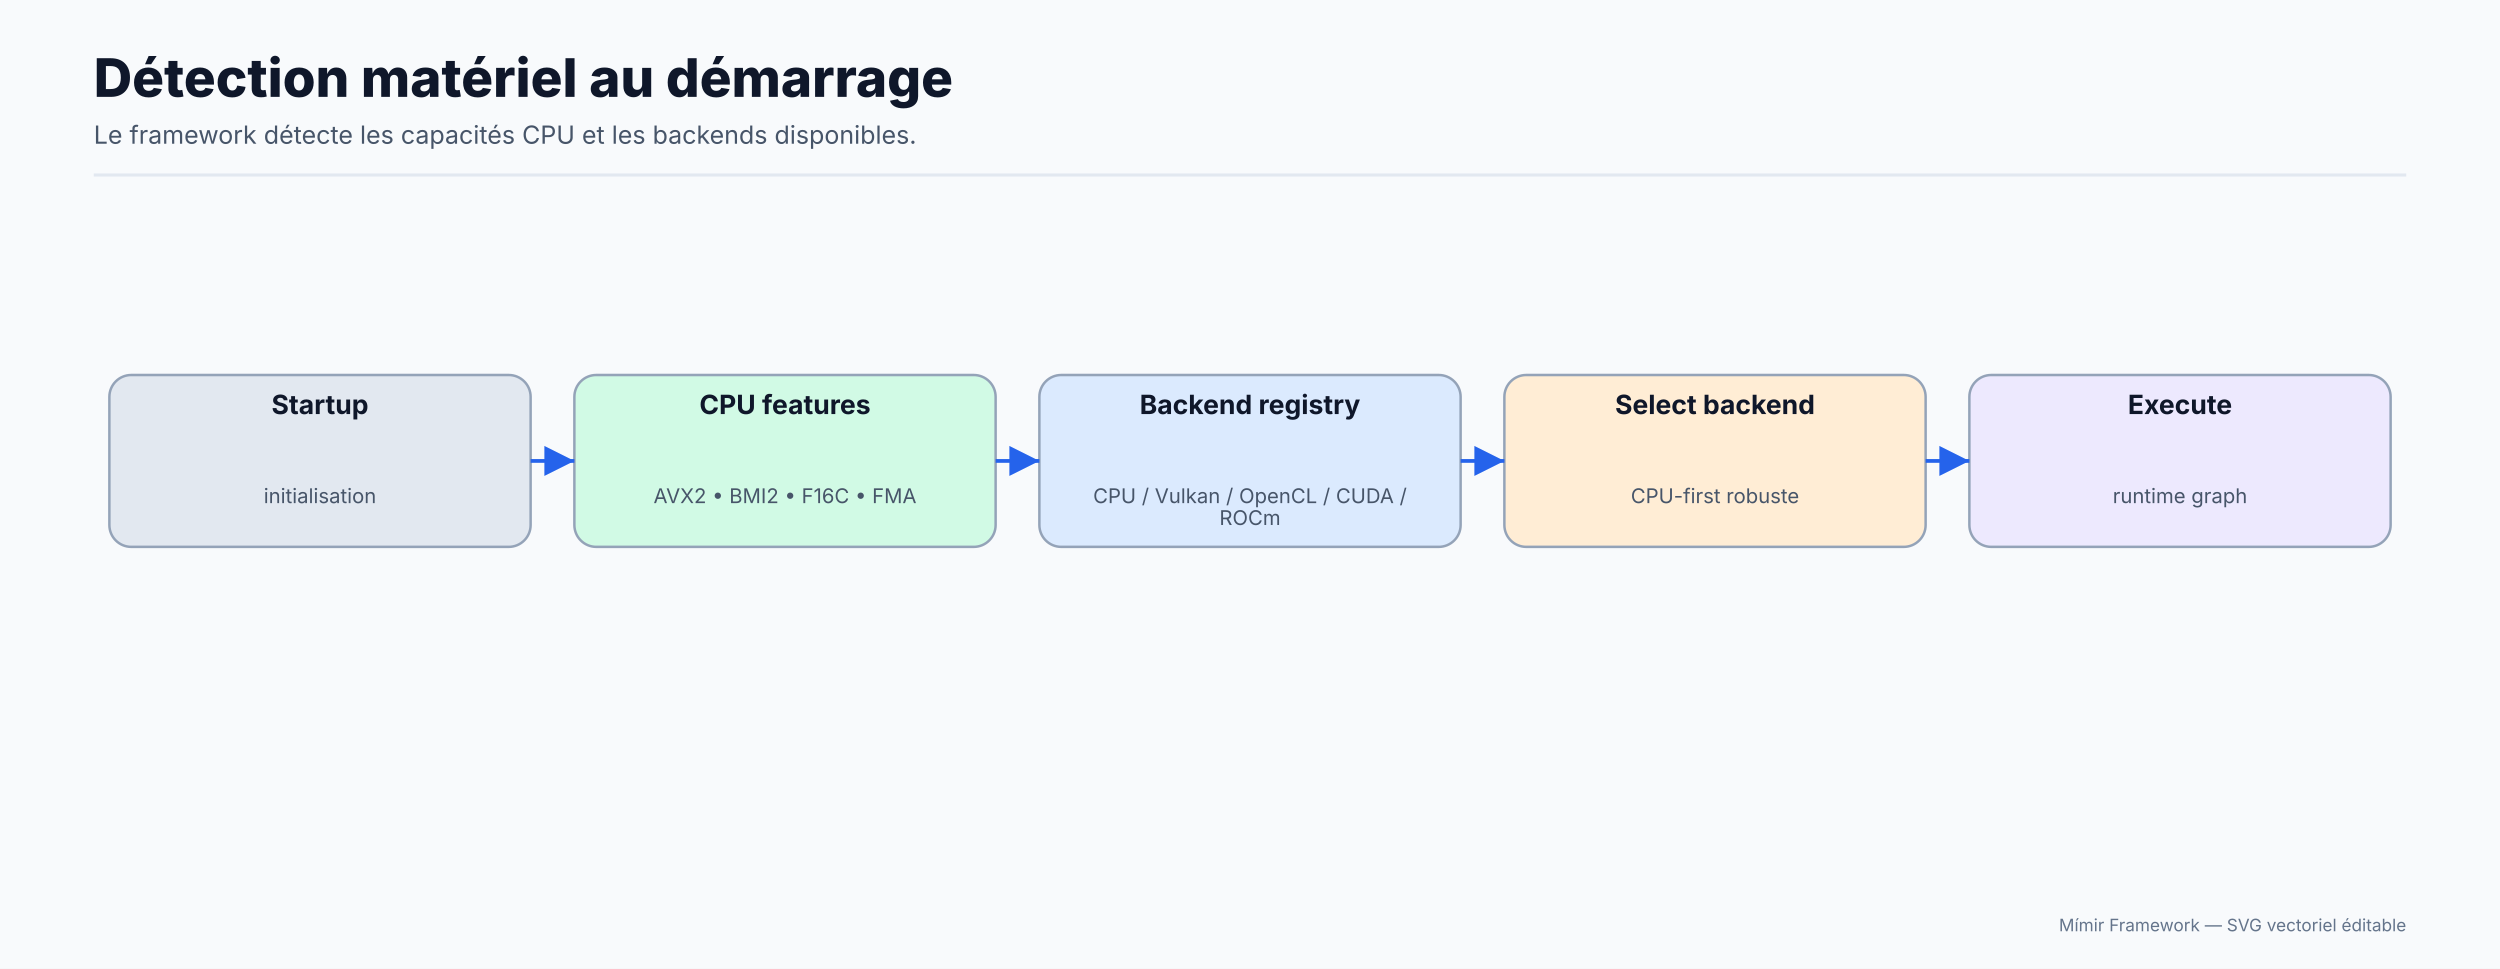
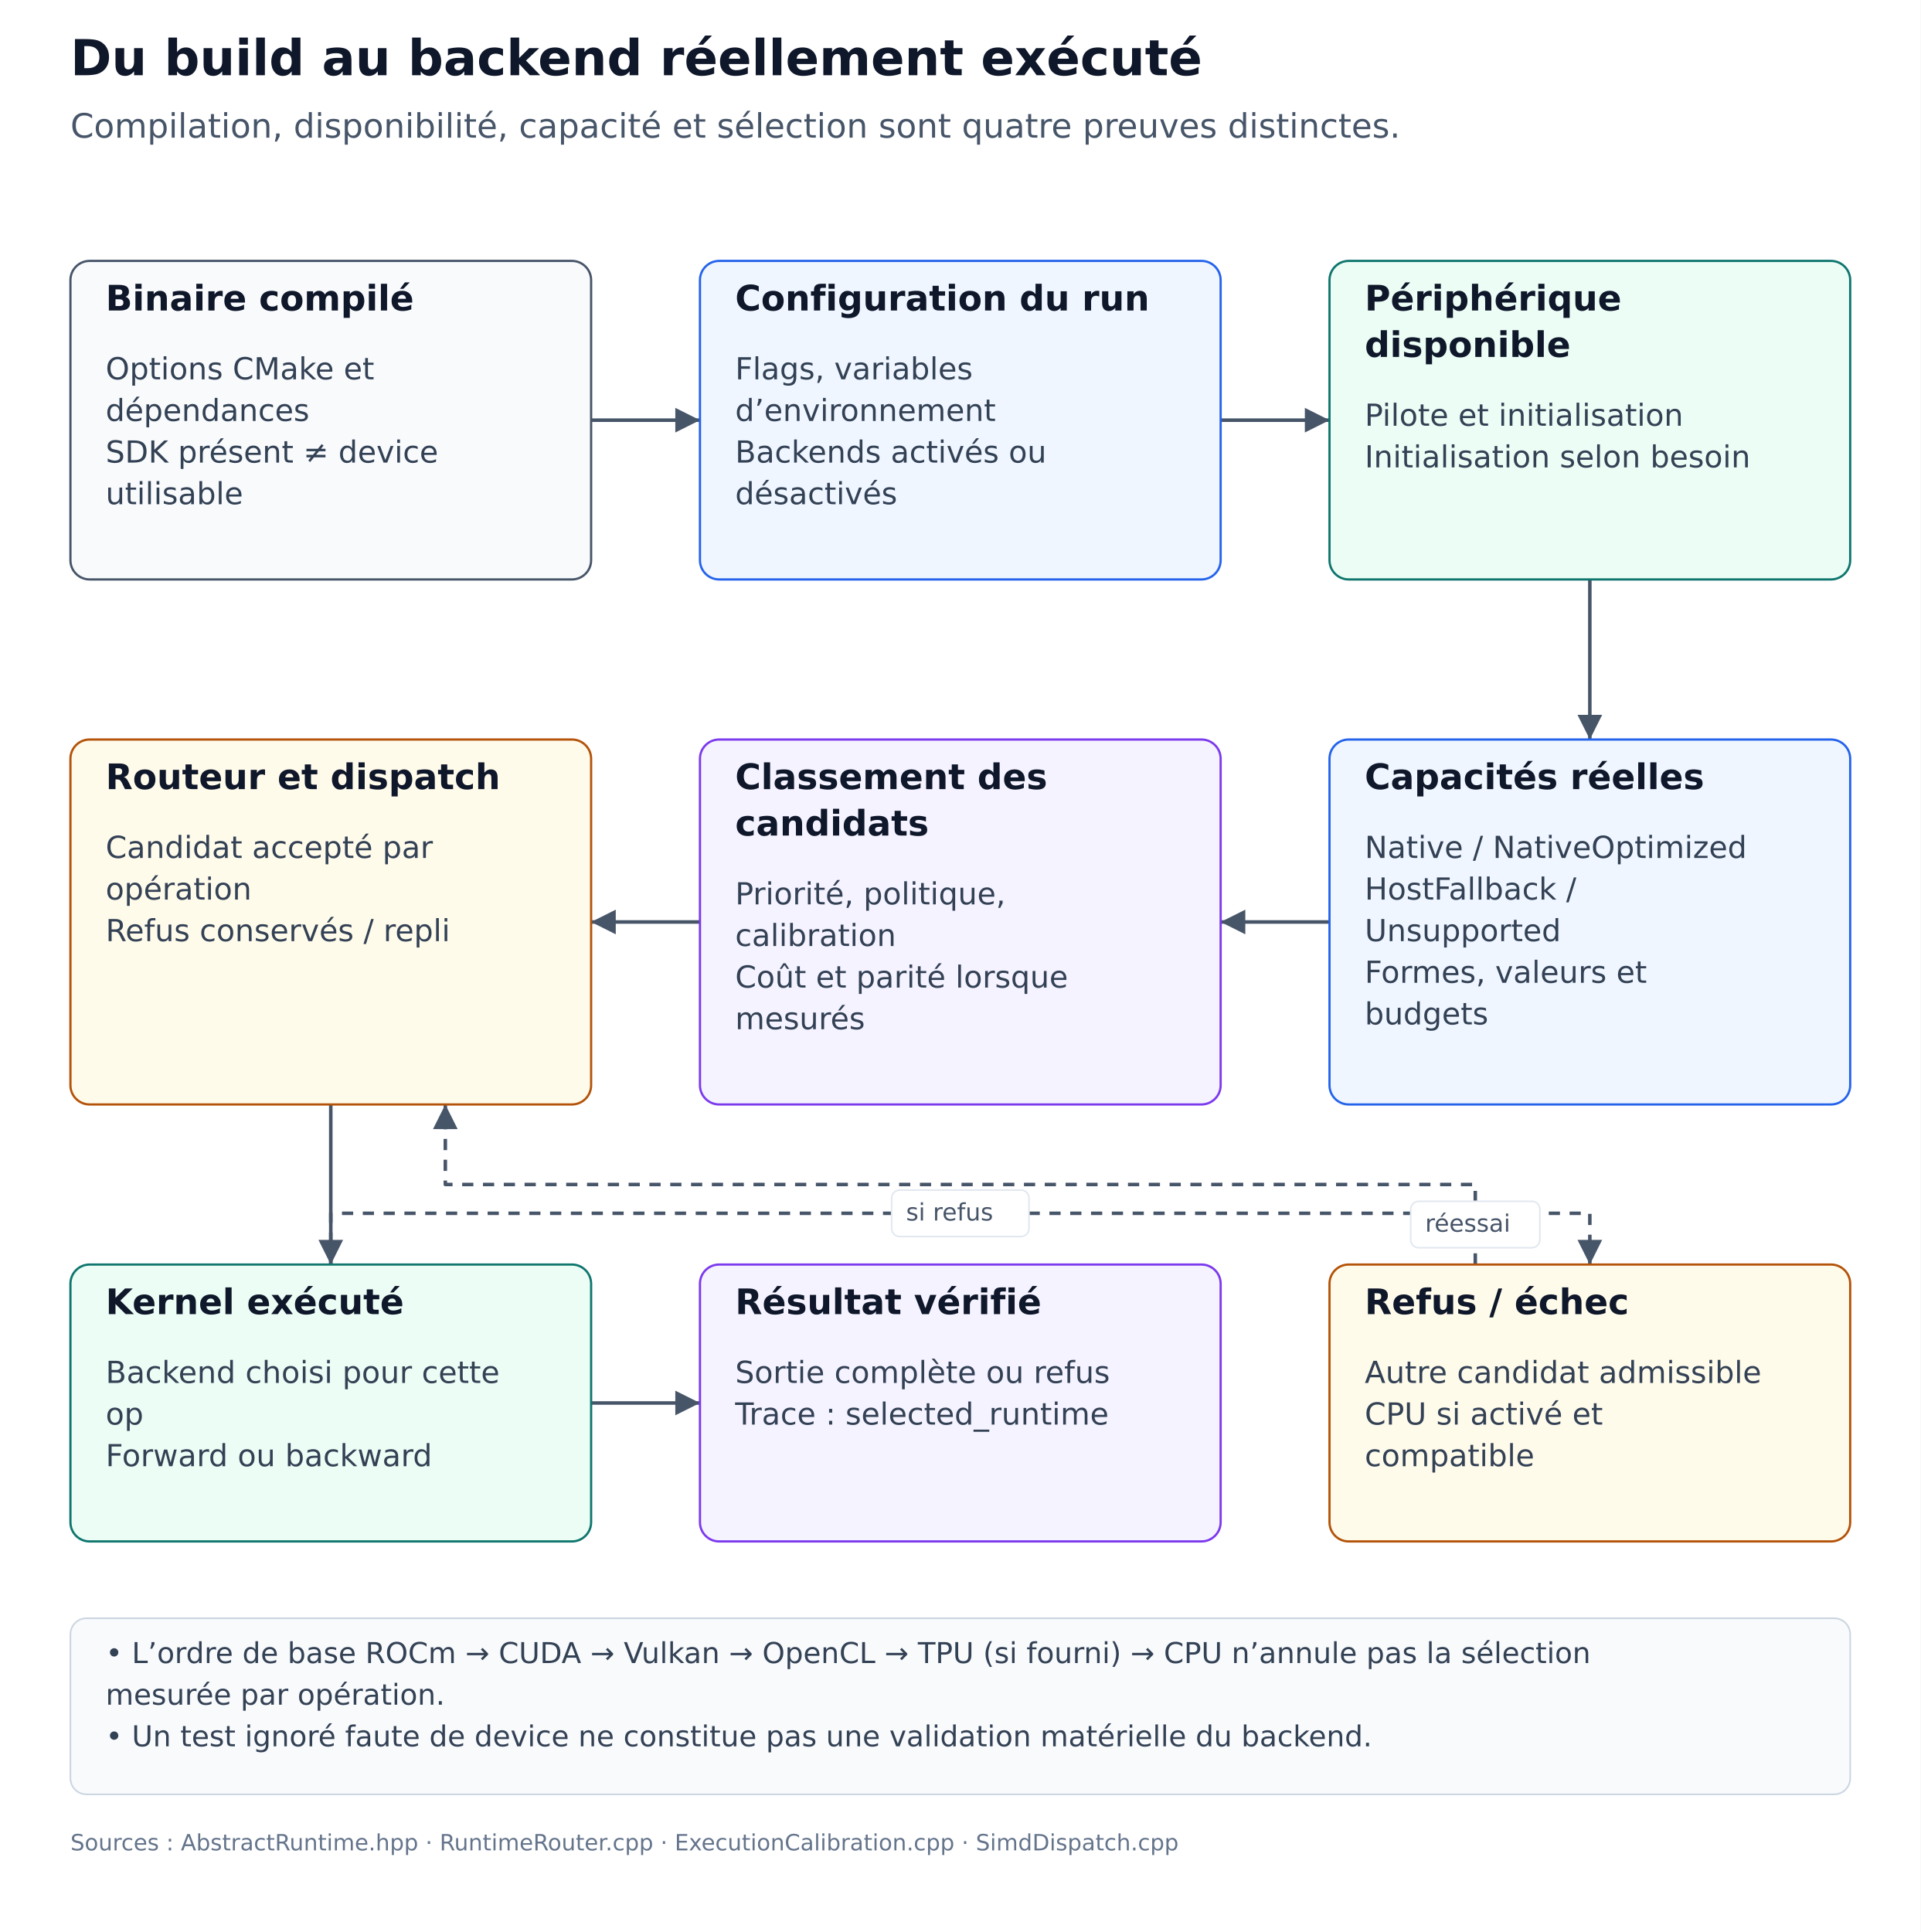
- <svg xmlns="http://www.w3.org/2000/svg" width="1600" height="620" viewBox="0 0 1600 620" role="img" aria-labelledby="title desc">
+ <svg xmlns="http://www.w3.org/2000/svg" width="1200" height="1207" viewBox="0 0 1200 1207" role="img" aria-labelledby="title desc">
  <defs>
-     <marker id="arrow" markerWidth="12" markerHeight="12" refX="10" refY="6" orient="auto" markerUnits="strokeWidth">
-       <path d="M2,2 L10,6 L2,10 z" fill="#475569" />
+     <marker id="arrow-blue" markerWidth="9" markerHeight="9" refX="8" refY="4.5" orient="auto">
+       <path d="M1,1 L8,4.5 L1,8 Z" fill="#2563eb" />
    </marker>
-     <marker id="arrowBlue" markerWidth="12" markerHeight="12" refX="10" refY="6" orient="auto" markerUnits="strokeWidth">
-       <path d="M2,2 L10,6 L2,10 z" fill="#2563eb" />
+     <marker id="arrow-teal" markerWidth="9" markerHeight="9" refX="8" refY="4.5" orient="auto">
+       <path d="M1,1 L8,4.5 L1,8 Z" fill="#0f766e" />
    </marker>
-     <style>text{font-family:Inter,Segoe UI,Arial,sans-serif}.title{font-size:34px;font-weight:800;fill:#0f172a}.subtitle{font-size:16px;fill:#475569}.label{font-size:17px;font-weight:700;fill:#0f172a}.small{font-size:13px;fill:#475569}.tiny{font-size:11px;fill:#64748b}.box{stroke:#94a3b8;stroke-width:1.4;rx:14}.edge{stroke:#475569;stroke-width:2.2;fill:none;marker-end:url(#arrow)}.edgeB{stroke:#2563eb;stroke-width:2.4;fill:none;marker-end:url(#arrowBlue)}.dash{stroke-dasharray:7 7}.note{font-size:12px;fill:#475569}</style>
+     <marker id="arrow-purple" markerWidth="9" markerHeight="9" refX="8" refY="4.5" orient="auto">
+       <path d="M1,1 L8,4.5 L1,8 Z" fill="#7c3aed" />
+     </marker>
+     <marker id="arrow-orange" markerWidth="9" markerHeight="9" refX="8" refY="4.5" orient="auto">
+       <path d="M1,1 L8,4.5 L1,8 Z" fill="#b45309" />
+     </marker>
+     <marker id="arrow-slate" markerWidth="9" markerHeight="9" refX="8" refY="4.5" orient="auto">
+       <path d="M1,1 L8,4.5 L1,8 Z" fill="#475569" />
+     </marker>
+     <marker id="arrow-red" markerWidth="9" markerHeight="9" refX="8" refY="4.5" orient="auto">
+       <path d="M1,1 L8,4.5 L1,8 Z" fill="#b91c1c" />
+     </marker>
  </defs>
-   <rect width="100%" height="100%" fill="#f8fafc" />
-   <text x="60" y="62" class="title" text-anchor="start">Détection matériel au démarrage</text>
-   <text x="60" y="92" class="subtitle" text-anchor="start">Le framework détecte les capacités CPU et les backends disponibles.</text>
-   <line x1="60" y1="112" x2="1540" y2="112" stroke="#e2e8f0" stroke-width="2" />
-   <rect x="70.0" y="240" width="269.6" height="110" rx="14" fill="#e2e8f0" stroke="#94a3b8" stroke-width="1.6" />
-   <text x="204.8" y="265" class="label" text-anchor="middle">Startup</text>
-   <text x="204.8" y="322" class="small" text-anchor="middle">initialisation</text>
-   <rect x="367.6" y="240" width="269.6" height="110" rx="14" fill="#d1fae5" stroke="#94a3b8" stroke-width="1.6" />
-   <text x="502.4" y="265" class="label" text-anchor="middle">CPU features</text>
-   <text x="502.4" y="322" class="small" text-anchor="middle">AVX2 • BMI2 • F16C • FMA</text>
-   <path d="M339.6,295.0 L367.6,295.0" class="edgeB" />
-   <rect x="665.2" y="240" width="269.6" height="110" rx="14" fill="#dbeafe" stroke="#94a3b8" stroke-width="1.6" />
-   <text x="800.0" y="265" class="label" text-anchor="middle">Backend registry</text>
-   <text x="800.0" y="322" class="small" text-anchor="middle">CPU / Vulkan / OpenCL / CUDA /</text>
-   <text x="800.0" y="336" class="small" text-anchor="middle">ROCm</text>
-   <path d="M637.2,295.0 L665.2,295.0" class="edgeB" />
-   <rect x="962.8" y="240" width="269.6" height="110" rx="14" fill="#ffedd5" stroke="#94a3b8" stroke-width="1.6" />
-   <text x="1097.6" y="265" class="label" text-anchor="middle">Select backend</text>
-   <text x="1097.6" y="322" class="small" text-anchor="middle">CPU-first robuste</text>
-   <path d="M934.8,295.0 L962.8,295.0" class="edgeB" />
-   <rect x="1260.4" y="240" width="269.6" height="110" rx="14" fill="#ede9fe" stroke="#94a3b8" stroke-width="1.6" />
-   <text x="1395.2" y="265" class="label" text-anchor="middle">Execute</text>
-   <text x="1395.2" y="322" class="small" text-anchor="middle">runtime graph</text>
-   <path d="M1232.4,295.0 L1260.4,295.0" class="edgeB" />
-   <text x="1540" y="596" class="tiny" text-anchor="end">Mímir Framework — SVG vectoriel éditable</text>
+   <g font-family="DejaVu Sans, Liberation Sans, Arial, sans-serif">
+     <rect width="1200" height="1207" fill="#ffffff" />
+     <text x="44" y="47" font-size="31" fill="#0f172a" font-weight="700">
+       <tspan x="44" dy="0">Du build au backend réellement exécuté</tspan>
+     </text>
+     <text x="44" y="86" font-size="21" fill="#475569">
+       <tspan x="44" dy="0">Compilation, disponibilité, capacité et sélection sont quatre preuves distinctes.</tspan>
+     </text>
+     <path d="M 369.33,262.5 L 437.33,262.5" fill="none" stroke="#475569" stroke-width="2.2" stroke-linejoin="round" marker-end="url(#arrow-slate)" />
+     <path d="M 762.67,262.5 L 830.67,262.5" fill="none" stroke="#475569" stroke-width="2.2" stroke-linejoin="round" marker-end="url(#arrow-slate)" />
+     <path d="M 993.33,362 L 993.33,462" fill="none" stroke="#475569" stroke-width="2.2" stroke-linejoin="round" marker-end="url(#arrow-slate)" />
+     <path d="M 830.67,576 L 762.67,576" fill="none" stroke="#475569" stroke-width="2.2" stroke-linejoin="round" marker-end="url(#arrow-slate)" />
+     <path d="M 437.33,576 L 369.33,576" fill="none" stroke="#475569" stroke-width="2.2" stroke-linejoin="round" marker-end="url(#arrow-slate)" />
+     <path d="M 206.67,690 L 206.67,790" fill="none" stroke="#475569" stroke-width="2.2" stroke-linejoin="round" marker-end="url(#arrow-slate)" />
+     <path d="M 369.33,876.5 L 437.33,876.5" fill="none" stroke="#475569" stroke-width="2.2" stroke-linejoin="round" marker-end="url(#arrow-slate)" />
+     <path d="M 206.67,790 L 206.67,758 L 993.33,758 L 993.33,790" fill="none" stroke="#475569" stroke-width="2.2" stroke-linejoin="round" marker-end="url(#arrow-slate)" stroke-dasharray="7 6" />
+     <path d="M 921.76,790 L 921.76,740 L 278.24,740 L 278.24,690" fill="none" stroke="#475569" stroke-width="2.2" stroke-linejoin="round" marker-end="url(#arrow-slate)" stroke-dasharray="7 6" />
+     <g data-node="build">
+       <rect x="44" y="163" width="325.33" height="199" rx="12" fill="#f8fafc" stroke="#475569" stroke-width="1.4" />
+       <text x="66" y="194" font-size="22" fill="#0f172a" font-weight="700">
+         <tspan x="66" dy="0">Binaire compilé</tspan>
+       </text>
+       <text x="66" y="237" font-size="19" fill="#334155">
+         <tspan x="66" dy="0">Options CMake et</tspan>
+         <tspan x="66" dy="26">dépendances</tspan>
+         <tspan x="66" dy="26">SDK présent ≠ device</tspan>
+         <tspan x="66" dy="26">utilisable</tspan>
+       </text>
+     </g>
+     <g data-node="config">
+       <rect x="437.33" y="163" width="325.33" height="199" rx="12" fill="#eff6ff" stroke="#2563eb" stroke-width="1.4" />
+       <text x="459.33" y="194" font-size="22" fill="#0f172a" font-weight="700">
+         <tspan x="459.33" dy="0">Configuration du run</tspan>
+       </text>
+       <text x="459.33" y="237" font-size="19" fill="#334155">
+         <tspan x="459.33" dy="0">Flags, variables</tspan>
+         <tspan x="459.33" dy="26">d’environnement</tspan>
+         <tspan x="459.33" dy="26">Backends activés ou</tspan>
+         <tspan x="459.33" dy="26">désactivés</tspan>
+       </text>
+     </g>
+     <g data-node="device">
+       <rect x="830.67" y="163" width="325.33" height="199" rx="12" fill="#ecfdf5" stroke="#0f766e" stroke-width="1.4" />
+       <text x="852.67" y="194" font-size="22" fill="#0f172a" font-weight="700">
+         <tspan x="852.67" dy="0">Périphérique</tspan>
+         <tspan x="852.67" dy="29">disponible</tspan>
+       </text>
+       <text x="852.67" y="266" font-size="19" fill="#334155">
+         <tspan x="852.67" dy="0">Pilote et initialisation</tspan>
+         <tspan x="852.67" dy="26">Initialisation selon besoin</tspan>
+       </text>
+     </g>
+     <g data-node="dispatch">
+       <rect x="44" y="462" width="325.33" height="228" rx="12" fill="#fffbeb" stroke="#b45309" stroke-width="1.4" />
+       <text x="66" y="493" font-size="22" fill="#0f172a" font-weight="700">
+         <tspan x="66" dy="0">Routeur et dispatch</tspan>
+       </text>
+       <text x="66" y="536" font-size="19" fill="#334155">
+         <tspan x="66" dy="0">Candidat accepté par</tspan>
+         <tspan x="66" dy="26">opération</tspan>
+         <tspan x="66" dy="26">Refus conservés / repli</tspan>
+       </text>
+     </g>
+     <g data-node="plan">
+       <rect x="437.33" y="462" width="325.33" height="228" rx="12" fill="#f5f3ff" stroke="#7c3aed" stroke-width="1.4" />
+       <text x="459.33" y="493" font-size="22" fill="#0f172a" font-weight="700">
+         <tspan x="459.33" dy="0">Classement des</tspan>
+         <tspan x="459.33" dy="29">candidats</tspan>
+       </text>
+       <text x="459.33" y="565" font-size="19" fill="#334155">
+         <tspan x="459.33" dy="0">Priorité, politique,</tspan>
+         <tspan x="459.33" dy="26">calibration</tspan>
+         <tspan x="459.33" dy="26">Coût et parité lorsque</tspan>
+         <tspan x="459.33" dy="26">mesurés</tspan>
+       </text>
+     </g>
+     <g data-node="capability">
+       <rect x="830.67" y="462" width="325.33" height="228" rx="12" fill="#eff6ff" stroke="#2563eb" stroke-width="1.4" />
+       <text x="852.67" y="493" font-size="22" fill="#0f172a" font-weight="700">
+         <tspan x="852.67" dy="0">Capacités réelles</tspan>
+       </text>
+       <text x="852.67" y="536" font-size="19" fill="#334155">
+         <tspan x="852.67" dy="0">Native / NativeOptimized</tspan>
+         <tspan x="852.67" dy="26">HostFallback /</tspan>
+         <tspan x="852.67" dy="26">Unsupported</tspan>
+         <tspan x="852.67" dy="26">Formes, valeurs et</tspan>
+         <tspan x="852.67" dy="26">budgets</tspan>
+       </text>
+     </g>
+     <g data-node="kernel">
+       <rect x="44" y="790" width="325.33" height="173" rx="12" fill="#ecfdf5" stroke="#0f766e" stroke-width="1.4" />
+       <text x="66" y="821" font-size="22" fill="#0f172a" font-weight="700">
+         <tspan x="66" dy="0">Kernel exécuté</tspan>
+       </text>
+       <text x="66" y="864" font-size="19" fill="#334155">
+         <tspan x="66" dy="0">Backend choisi pour cette</tspan>
+         <tspan x="66" dy="26">op</tspan>
+         <tspan x="66" dy="26">Forward ou backward</tspan>
+       </text>
+     </g>
+     <g data-node="output">
+       <rect x="437.33" y="790" width="325.33" height="173" rx="12" fill="#f5f3ff" stroke="#7c3aed" stroke-width="1.4" />
+       <text x="459.33" y="821" font-size="22" fill="#0f172a" font-weight="700">
+         <tspan x="459.33" dy="0">Résultat vérifié</tspan>
+       </text>
+       <text x="459.33" y="864" font-size="19" fill="#334155">
+         <tspan x="459.33" dy="0">Sortie complète ou refus</tspan>
+         <tspan x="459.33" dy="26">Trace : selected_runtime</tspan>
+       </text>
+     </g>
+     <g data-node="fallback">
+       <rect x="830.67" y="790" width="325.33" height="173" rx="12" fill="#fffbeb" stroke="#b45309" stroke-width="1.4" />
+       <text x="852.67" y="821" font-size="22" fill="#0f172a" font-weight="700">
+         <tspan x="852.67" dy="0">Refus / échec</tspan>
+       </text>
+       <text x="852.67" y="864" font-size="19" fill="#334155">
+         <tspan x="852.67" dy="0">Autre candidat admissible</tspan>
+         <tspan x="852.67" dy="26">CPU si activé et</tspan>
+         <tspan x="852.67" dy="26">compatible</tspan>
+       </text>
+     </g>
+     <rect x="557.1" y="743.5" width="85.8" height="29" rx="5" fill="#ffffff" stroke="#e2e8f0" />
+     <text x="566.1" y="762.5" font-size="15" fill="#475569">
+       <tspan x="566.1" dy="0">si refus</tspan>
+     </text>
+     <rect x="881.41" y="750.5" width="80.7" height="29" rx="5" fill="#ffffff" stroke="#e2e8f0" />
+     <text x="890.41" y="769.5" font-size="15" fill="#475569">
+       <tspan x="890.41" dy="0">réessai</tspan>
+     </text>
+     <rect x="44" y="1011" width="1112" height="110" rx="10" fill="#f8fafc" stroke="#cbd5e1" />
+     <text x="66" y="1039" font-size="18" fill="#334155">
+       <tspan x="66" dy="0">• L’ordre de base ROCm → CUDA → Vulkan → OpenCL → TPU (si fourni) → CPU n’annule pas la sélection</tspan>
+       <tspan x="66" dy="26">mesurée par opération.</tspan>
+       <tspan x="66" dy="26">• Un test ignoré faute de device ne constitue pas une validation matérielle du backend.</tspan>
+     </text>
+     <text x="44" y="1156" font-size="14" fill="#64748b">
+       <tspan x="44" dy="0">Sources : AbstractRuntime.hpp · RuntimeRouter.cpp · ExecutionCalibration.cpp · SimdDispatch.cpp</tspan>
+     </text>
+   </g>
</svg>
